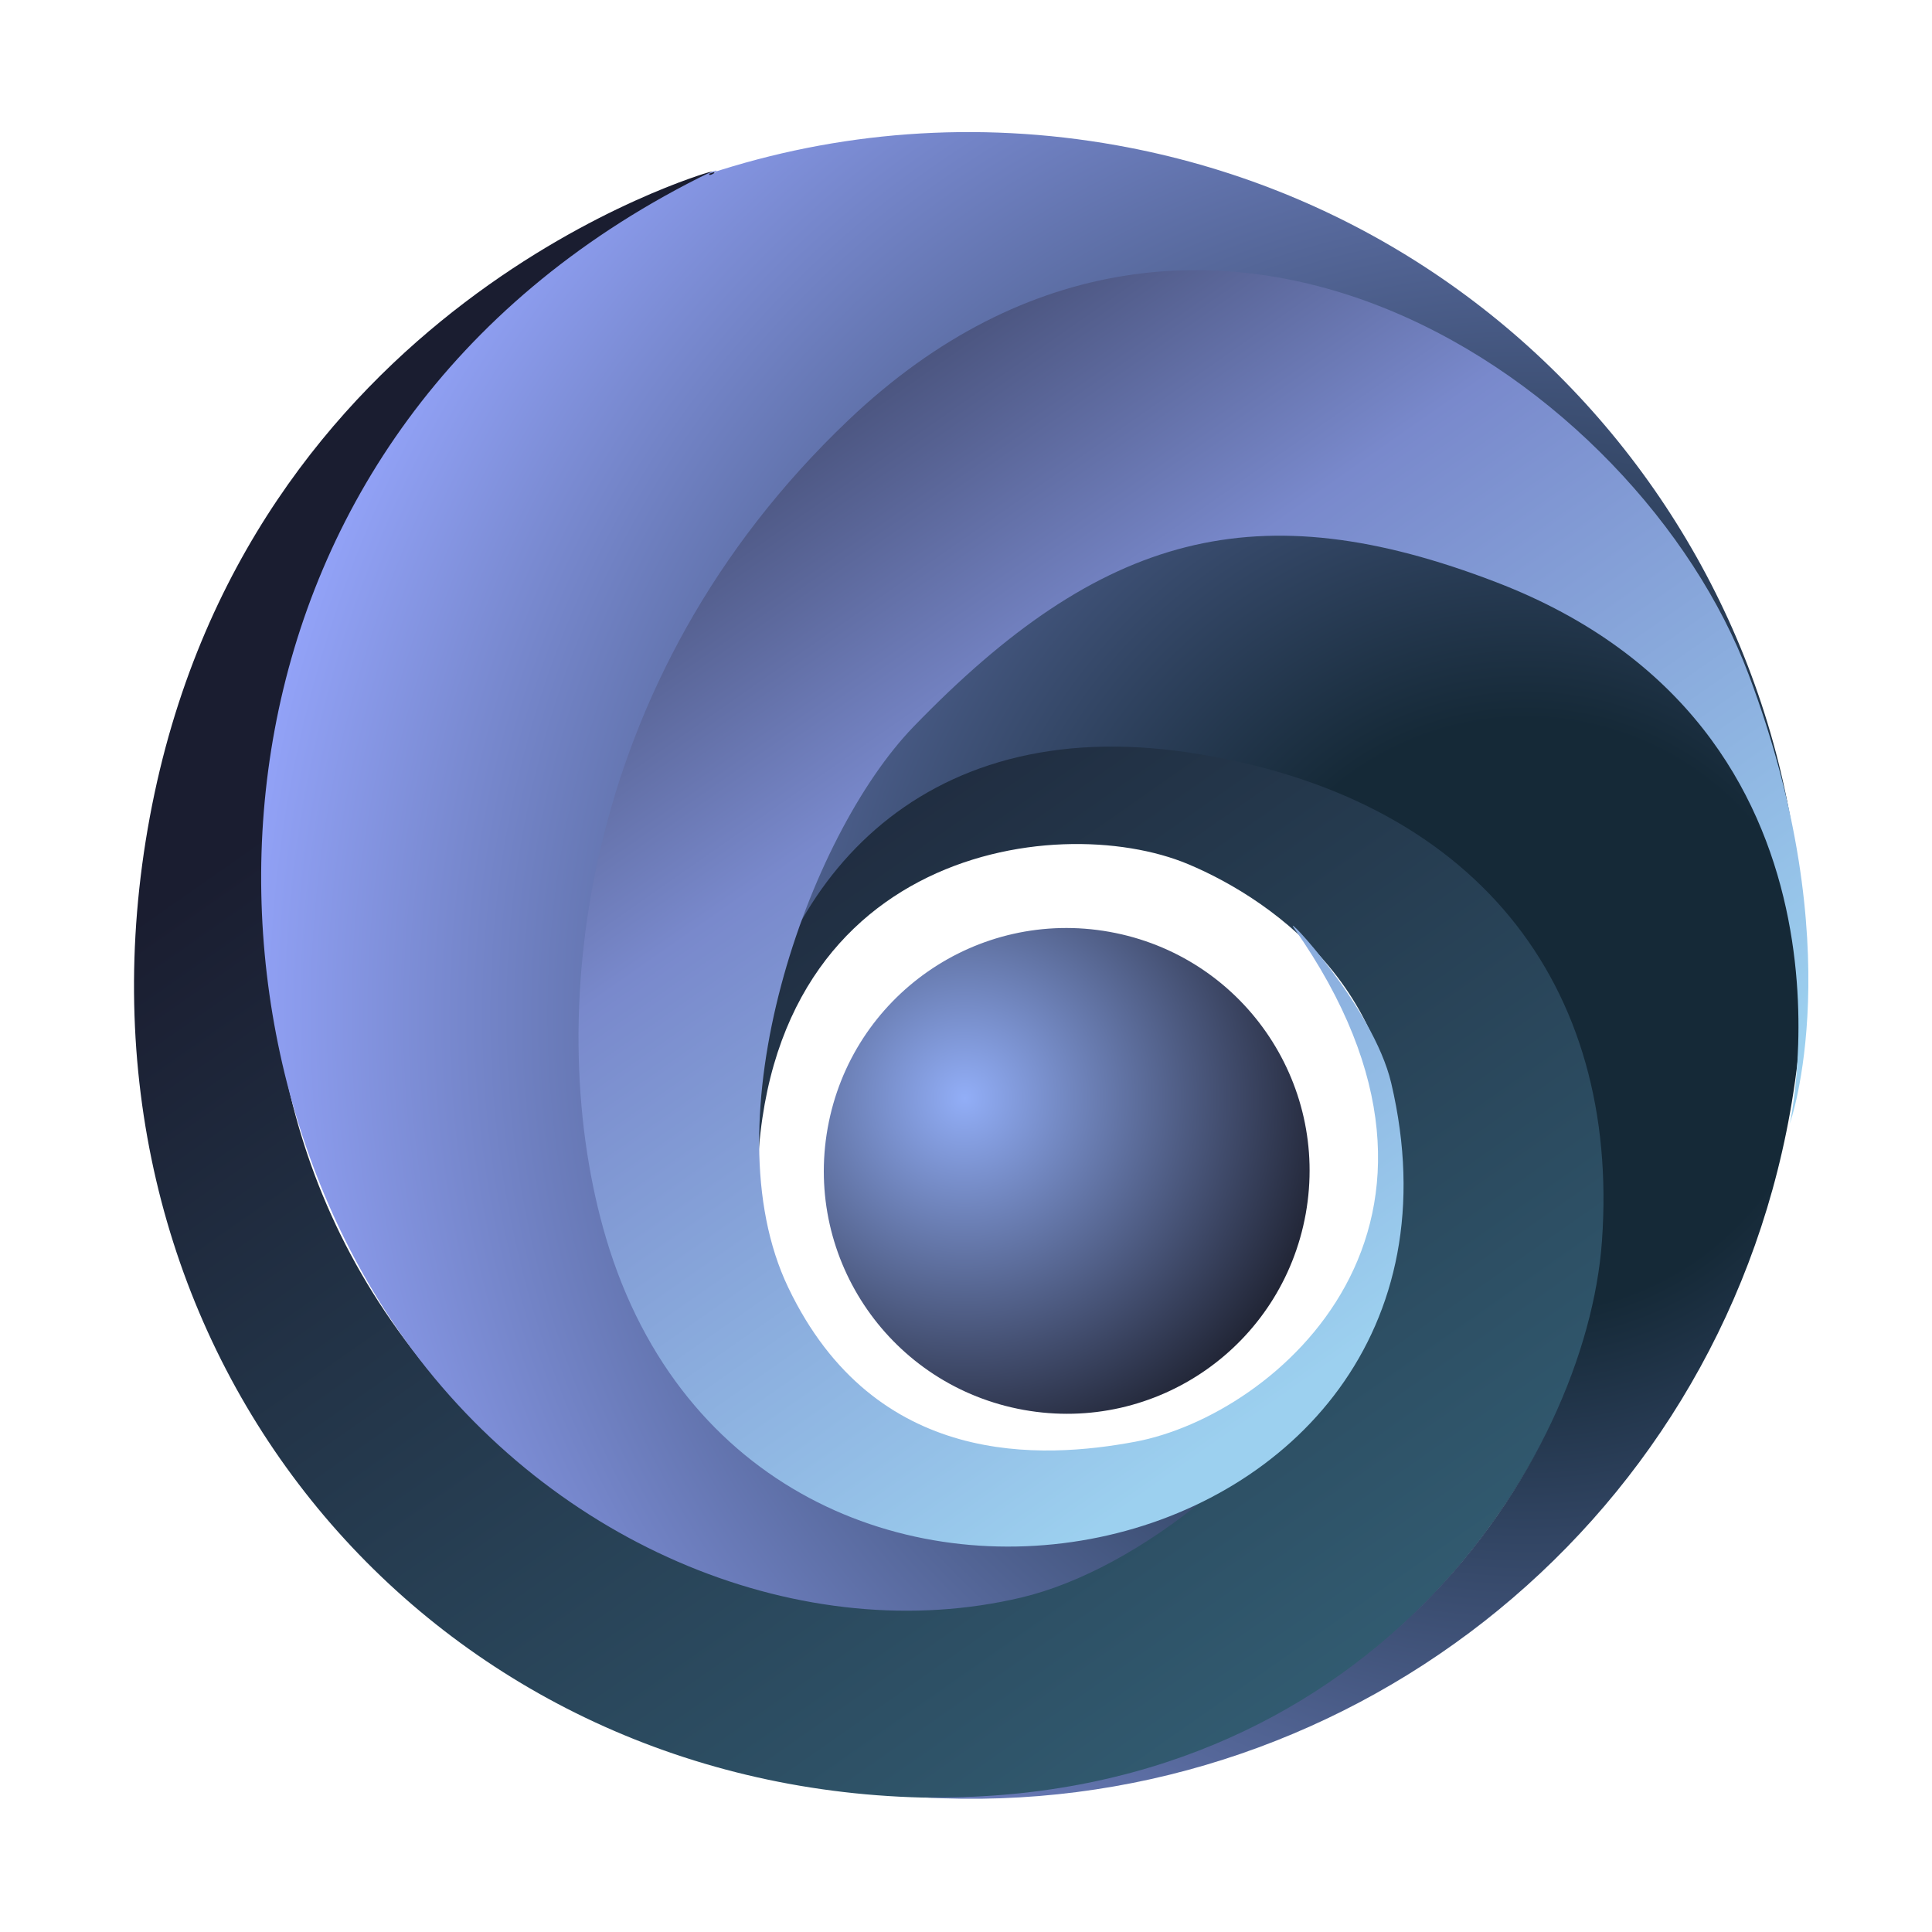
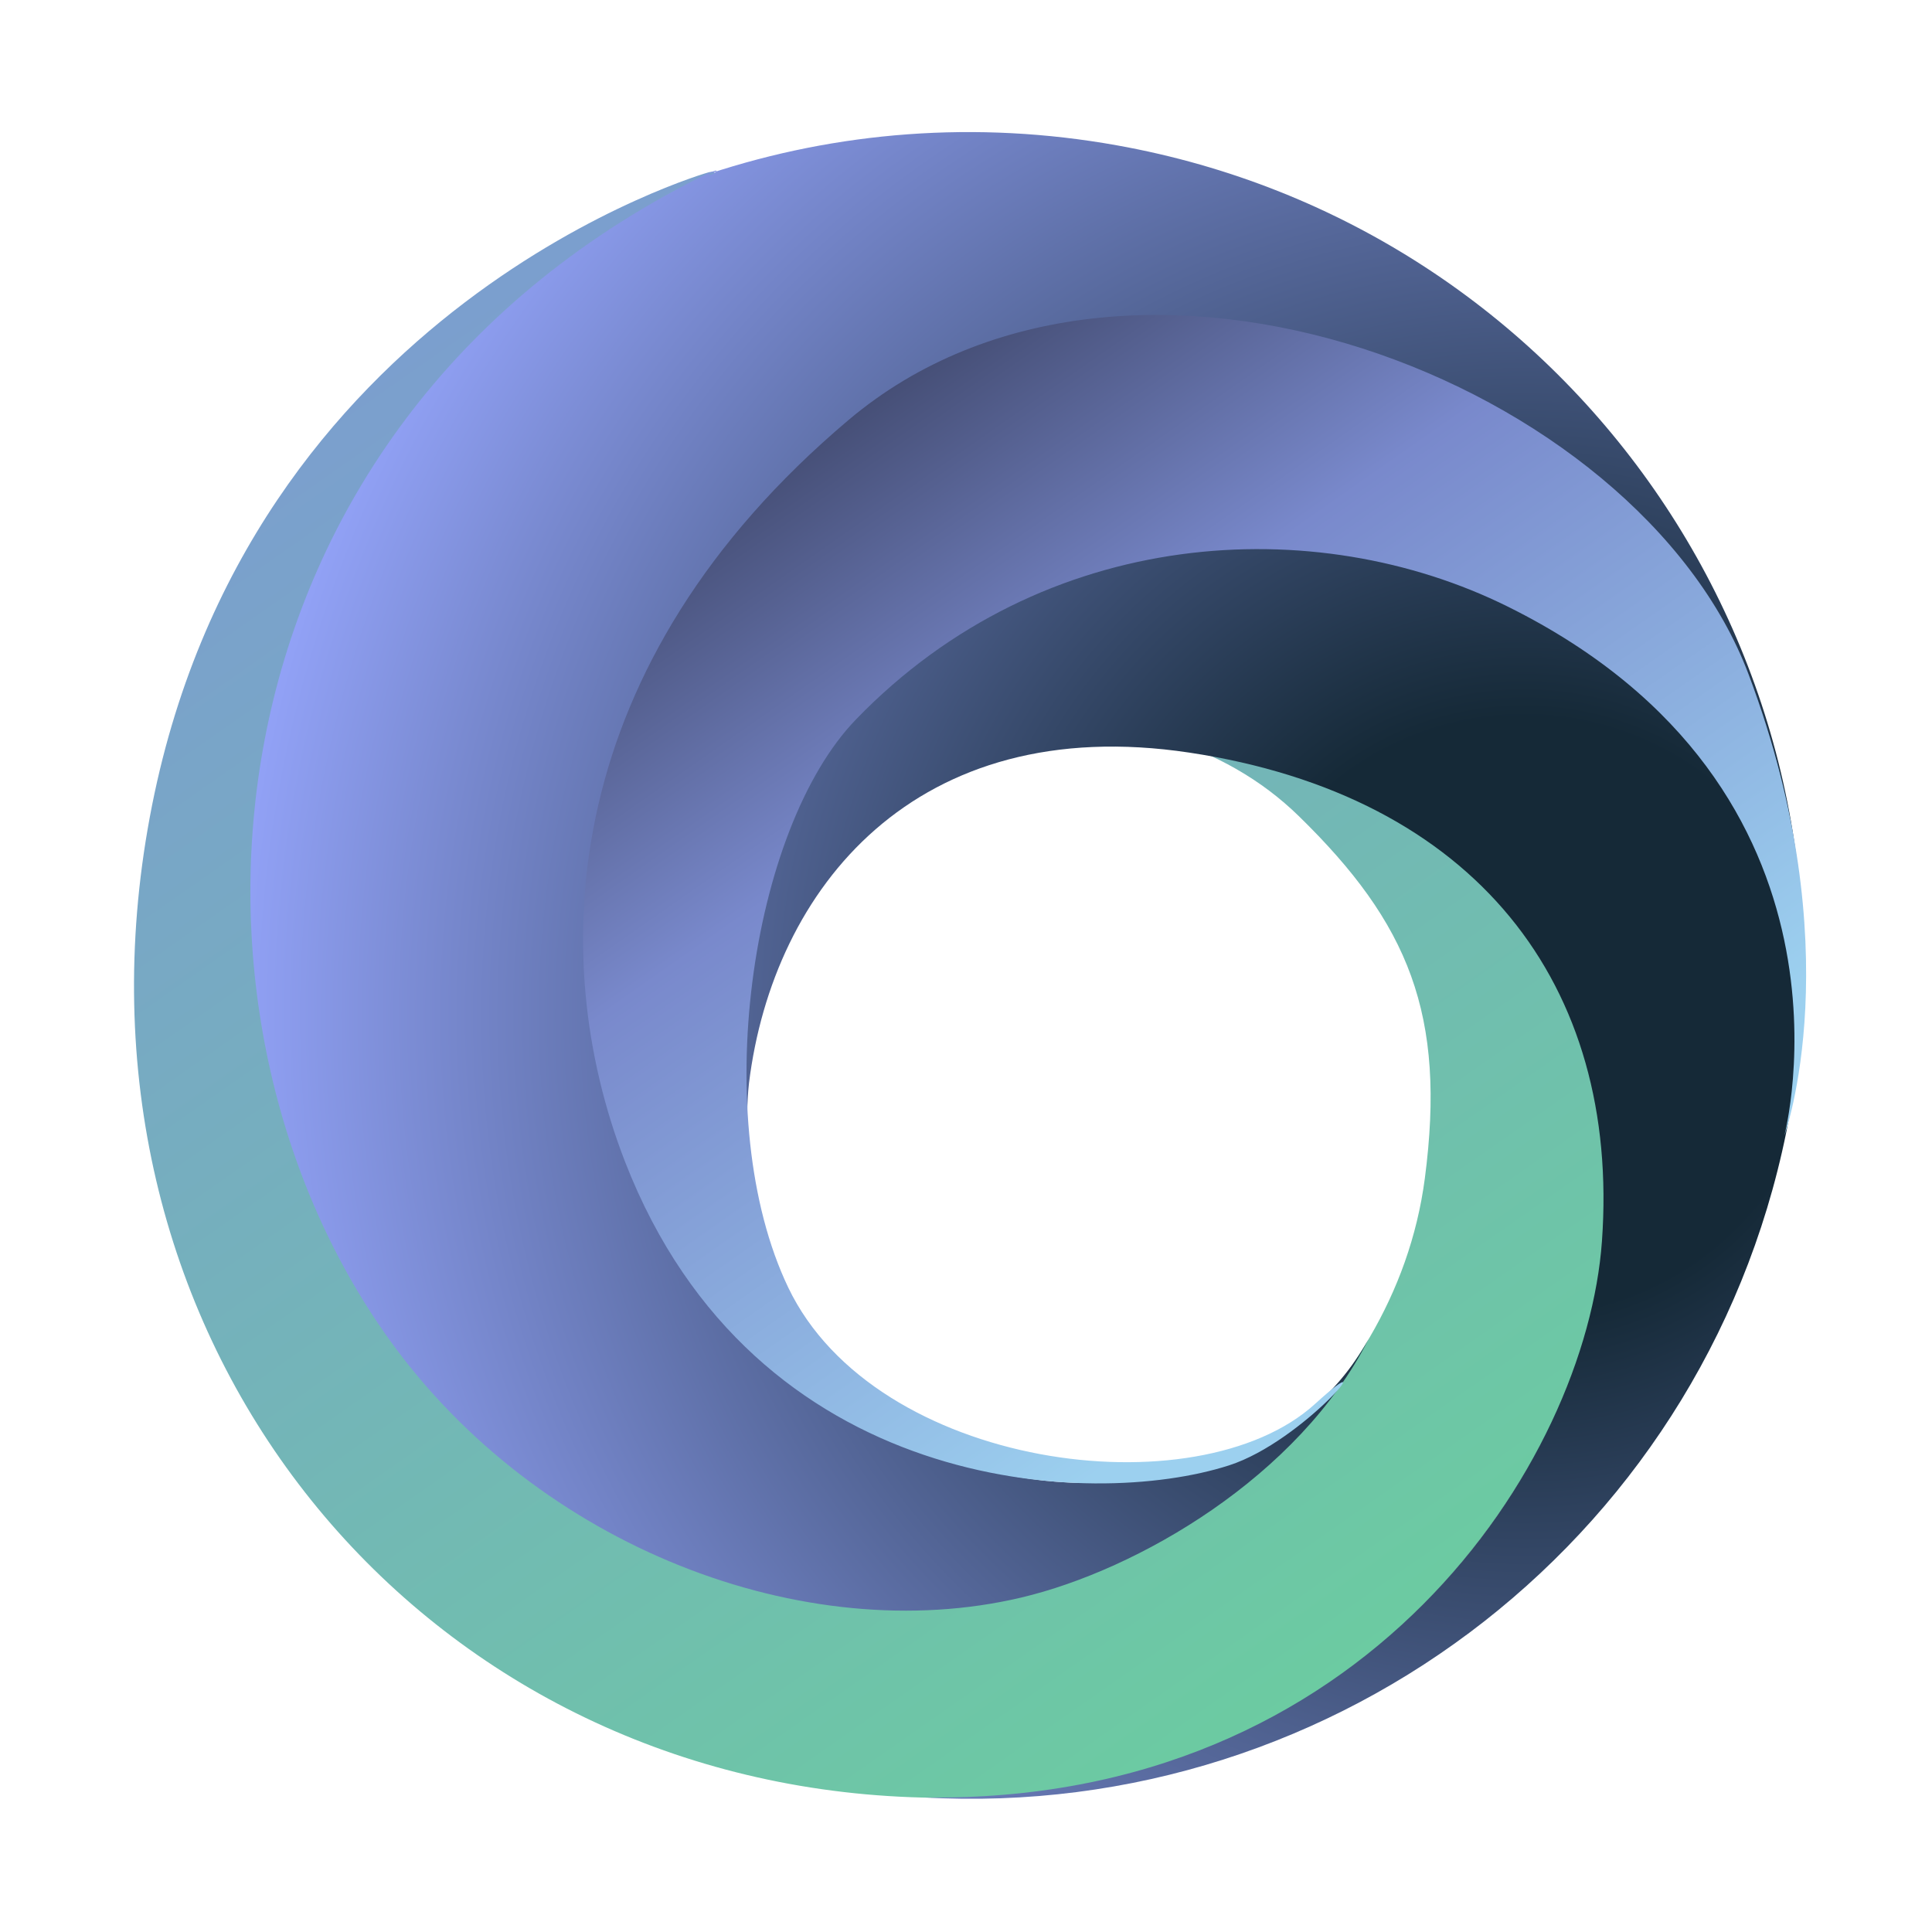
<svg xmlns="http://www.w3.org/2000/svg" viewBox="0 0 720 720" width="720" height="720">
  <defs>
    <linearGradient id="grd1" gradientUnits="userSpaceOnUse" x1="0" y1="0" x2="0" y2="0">
      <stop offset="0" stop-color="#3b2e64" />
      <stop offset="1" stop-color="#9492f7" />
    </linearGradient>
    <radialGradient id="grd2" gradientUnits="userSpaceOnUse" cx="0" cy="0" r="0">
      <stop offset="0" stop-color="#171623" />
      <stop offset="0.94" stop-color="#9492f7" />
    </radialGradient>
-     <linearGradient id="grd3" gradientUnits="userSpaceOnUse" x1="-106.331" y1="451.833" x2="470.713" y2="1275.937">
-       <stop offset="0" stop-color="#1a1d30" />
-       <stop offset="1" stop-color="#4a9cb4" />
+     <linearGradient id="grd3" gradientUnits="userSpaceOnUse" x1="-282.418" y1="200.355" x2="646.8" y2="1527.415">
+       <stop offset="0" stop-color="#8091dc" />
+       <stop offset="0.73" stop-color="#62e785" />
+       <stop offset="1" stop-color="#40cbf4" />
    </linearGradient>
-     <radialGradient id="grd4" gradientUnits="userSpaceOnUse" cx="568.578" cy="378.395" r="478.809">
+     <radialGradient id="grd4" gradientUnits="userSpaceOnUse" cx="567.862" cy="378.395" r="482.125">
      <stop offset="0.23" stop-color="#152937" />
      <stop offset="1" stop-color="#92a2f7" />
    </radialGradient>
-     <linearGradient id="grd5" gradientUnits="userSpaceOnUse" x1="258.284" y1="-118.052" x2="631.241" y2="414.586">
+     <linearGradient id="grd5" gradientUnits="userSpaceOnUse" x1="274.458" y1="-82.921" x2="615.935" y2="404.758">
      <stop offset="0.176" stop-color="#191c2c" />
      <stop offset="0.587" stop-color="#7989cc" />
      <stop offset="1" stop-color="#9cd0ef" />
    </linearGradient>
    <linearGradient id="grd6" gradientUnits="userSpaceOnUse" x1="0" y1="0" x2="0" y2="0">
      <stop offset="0" stop-color="#171623" />
      <stop offset="0.94" stop-color="#9492f7" />
    </linearGradient>
    <linearGradient id="grd7" gradientUnits="userSpaceOnUse" x1="0" y1="0" x2="0" y2="0">
      <stop offset="0" stop-color="#171623" />
      <stop offset="1" stop-color="#9492f7" />
    </linearGradient>
    <linearGradient id="grd8" gradientUnits="userSpaceOnUse" x1="0" y1="0" x2="0" y2="0">
      <stop offset="0" stop-color="#171623" />
      <stop offset="1" stop-color="#9492f7" />
    </linearGradient>
-     <radialGradient id="grd9" gradientUnits="userSpaceOnUse" cx="359.515" cy="409.202" r="150.277">
-       <stop offset="0" stop-color="#92aef7" />
-       <stop offset="1" stop-color="#161823" />
-     </radialGradient>
  </defs>
  <style>
		tspan { white-space:pre }
		.shp0 { fill: url(#grd1) } 
		.shp1 { fill: url(#grd2) } 
		.shp2 { fill: url(#grd3) } 
		.shp3 { fill: url(#grd4) } 
		.shp4 { fill: url(#grd5) } 
		.shp5 { fill: url(#grd6) } 
		.shp6 { fill: url(#grd7) } 
		.shp7 { fill: url(#grd8) } 
- 		.shp8 { fill: url(#grd9) } 
	</style>
  <path id="Shape 3" class="shp0" d="" />
  <path id="Shape 1" class="shp1" d="" />
-   <path id="Shape 2 copy" class="shp2" d="M282.29 451.4C278.16 317.1 393.4 301.34 442.8 322.05C475.02 335.56 529.04 373.07 518.87 447.44C509.51 515.84 435.93 581.27 380.59 594.36C299.96 613.43 208.07 575.83 150.94 499.32C41.21 352.41 130.4 144.05 245.7 78.44C275.67 61.38 264.13 64.19 264.13 64.19C264.13 64.19 91.36 113.28 55.83 304.48C20.47 494.78 148.58 655.36 326.86 669.04C505.13 682.71 590.97 545.75 599.92 458.15C608.93 370.05 551.97 281.82 444.88 268.24C324.12 252.93 287.92 335.94 278.98 408.5C277.87 417.43 282.56 460.46 282.29 451.4Z" />
-   <path id="Background copy" fill-rule="evenodd" class="shp3" d="M667.1 414.59C639.05 571.07 498.86 678.78 344.09 669.84C509.33 672.54 591.15 544.48 597 462.54C603.82 367.07 549.98 296.57 443.26 280.48C341.2 265.1 288.08 331.07 279.13 403.63C278.03 412.56 267.92 531.42 379.12 550.4C430.96 559.24 480.72 534.24 504.8 490.68C478.78 541.89 424.06 585.08 380.59 595.36C299.96 614.43 206.56 576.93 150.94 499.32C62.36 375.75 73.54 160.54 260.45 66.28C272.95 59.98 263.61 67 264.31 64.73C311.72 49.1 363.61 44.72 416.28 54.17C585.29 84.47 697.41 245.57 667.1 414.59Z" />
-   <path id="Shape 2 copy 2" class="shp4" d="M482.31 345.97C559.56 455.91 475.71 527.45 423.06 537.29C388.73 543.71 326.1 547.52 293.74 479.79C263.97 417.51 300.89 311.73 340.42 270.85C410.43 198.44 468.55 182.73 557.67 217C699.59 271.56 667.01 418.76 667.01 418.76C667.01 418.76 690.2 353.78 651.67 251.37C610.63 142.32 448.83 30.44 316.23 156.52C214.38 253.38 202.18 381.85 225.89 461.53C282.03 650.15 562.13 589.17 518.47 403.63C511.74 375.04 477.1 338.55 482.31 345.97Z" />
+   <path id="Shape 2 copy" class="shp2" d="M355 267.11C415.07 263.86 456.6 277.38 484 304.11C525 344.11 539 378.11 531 439.11C519.54 526.48 435.93 581.27 380.59 594.36C299.96 613.43 208.07 575.83 150.94 499.32C41.21 352.41 130.4 144.05 245.7 78.44C275.67 61.38 264.13 64.19 264.13 64.19C264.13 64.19 91.36 113.28 55.83 304.48C20.47 494.78 148.58 655.36 326.86 669.04C505.13 682.71 590.97 545.75 599.92 458.15C608.93 370.05 551.97 281.82 444.88 268.24C324.12 252.93 345.95 267.6 355 267.11Z" />
+   <path id="Background copy" fill-rule="evenodd" class="shp3" d="M667.1 414.59C639.05 571.07 498.86 678.78 344.09 669.84C509.33 672.54 591.15 544.48 597 462.54C603.82 367.07 549.98 296.57 443.26 280.48C341.2 265.1 288.08 331.07 279.13 403.63C278.03 412.56 267.92 531.42 379.12 550.4C430.96 559.24 485.92 542.67 510 499.11C483.98 550.32 424.06 585.08 380.59 595.36C299.96 614.43 200.62 576.72 145 499.11C56.42 375.54 73.54 160.54 260.45 66.28C272.95 59.98 263.61 67 264.31 64.73C311.72 49.1 363.61 44.72 416.28 54.17C585.29 84.47 697.41 245.57 667.1 414.59Z" />
+   <path id="Shape 2 copy 2" class="shp4" d="M490.08 523.2C446.08 563.2 326.1 547.52 293.74 479.79C263.97 417.51 279.47 308.99 319 268.11C389.01 195.7 490.28 190.51 562 226.11C699 294.11 665 423.11 665 423.11C665 423.11 690.2 353.78 651.67 251.37C610.63 142.32 421 68.11 316.23 156.52C208.81 247.17 202.84 355.64 233 433.11C281.11 556.69 406.48 562.67 458 546.11C486 537.11 517.21 498.53 490.08 523.2Z" />
  <path id="Shape 3" class="shp5" d="" />
  <path id="Shape 3" class="shp6" d="" />
  <path id="Shape 2" class="shp7" d="" />
-   <path id="Layer 1" fill-rule="evenodd" class="shp8" d="M486.61 452.33C477.78 501.59 430.82 534.27 381.56 525.44C332.29 516.6 299.62 469.65 308.45 420.38C317.28 371.12 364.24 338.44 413.5 347.28C462.77 356.11 495.44 403.06 486.61 452.33Z" />
</svg>
